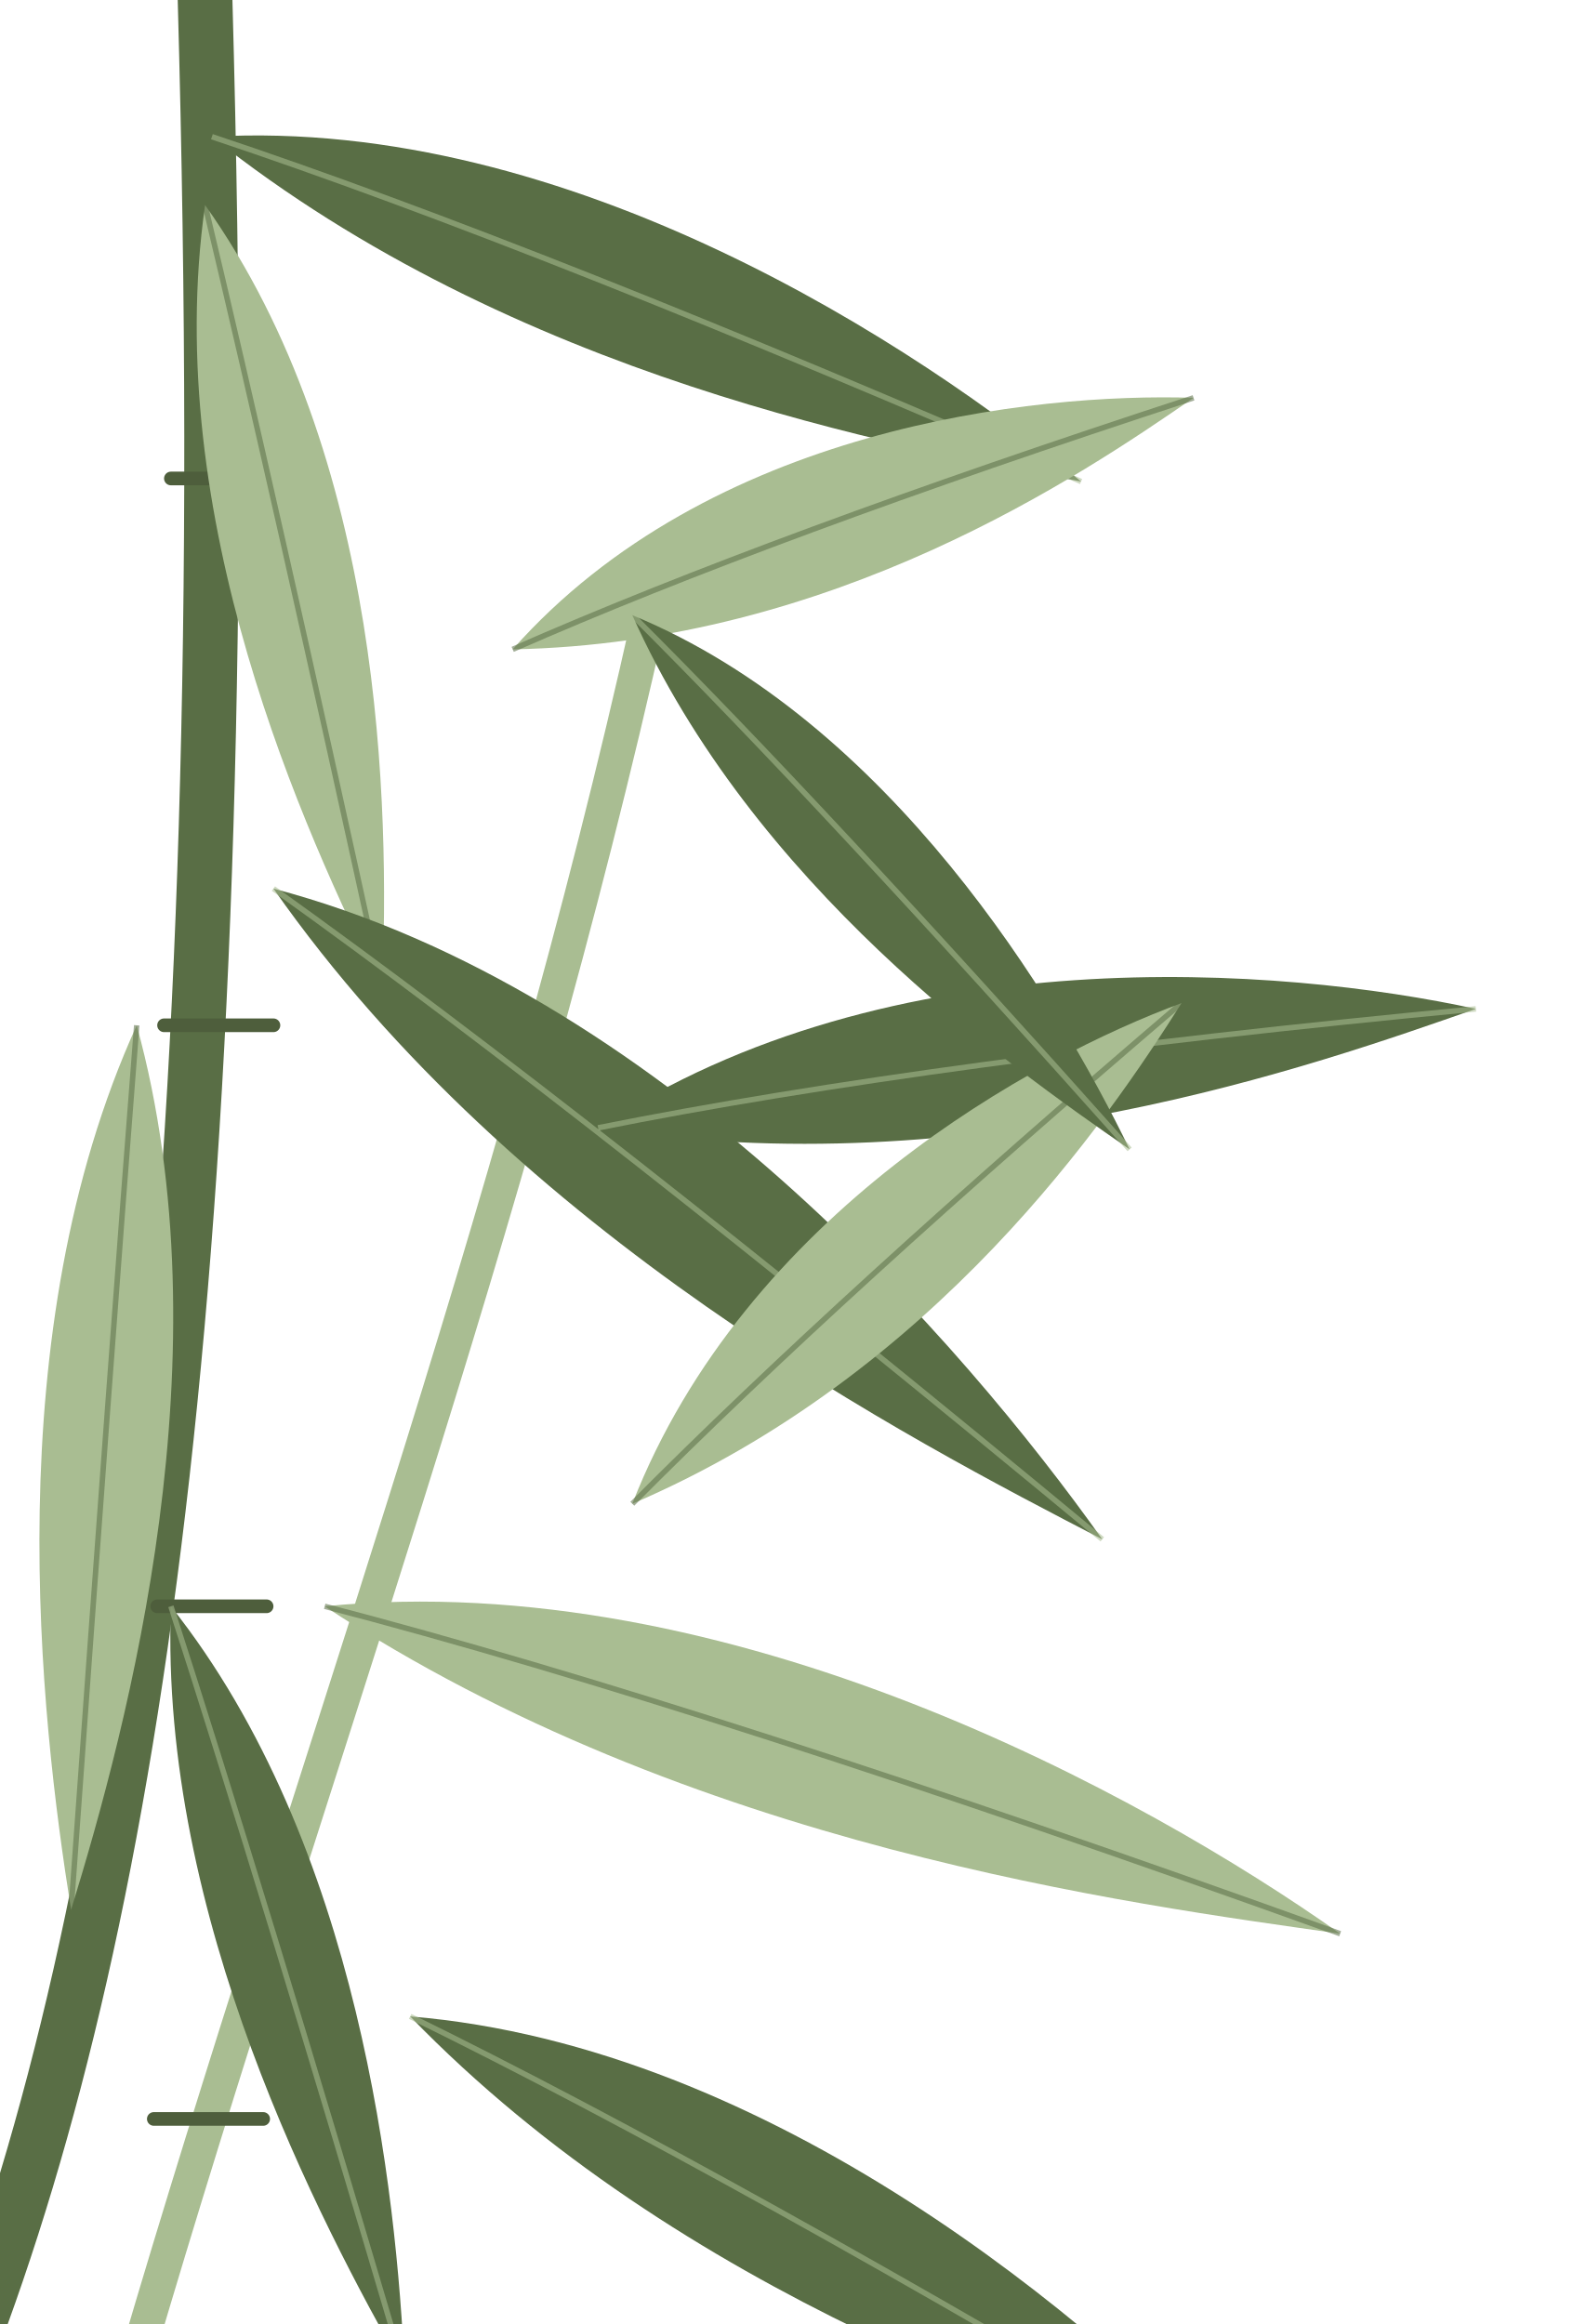
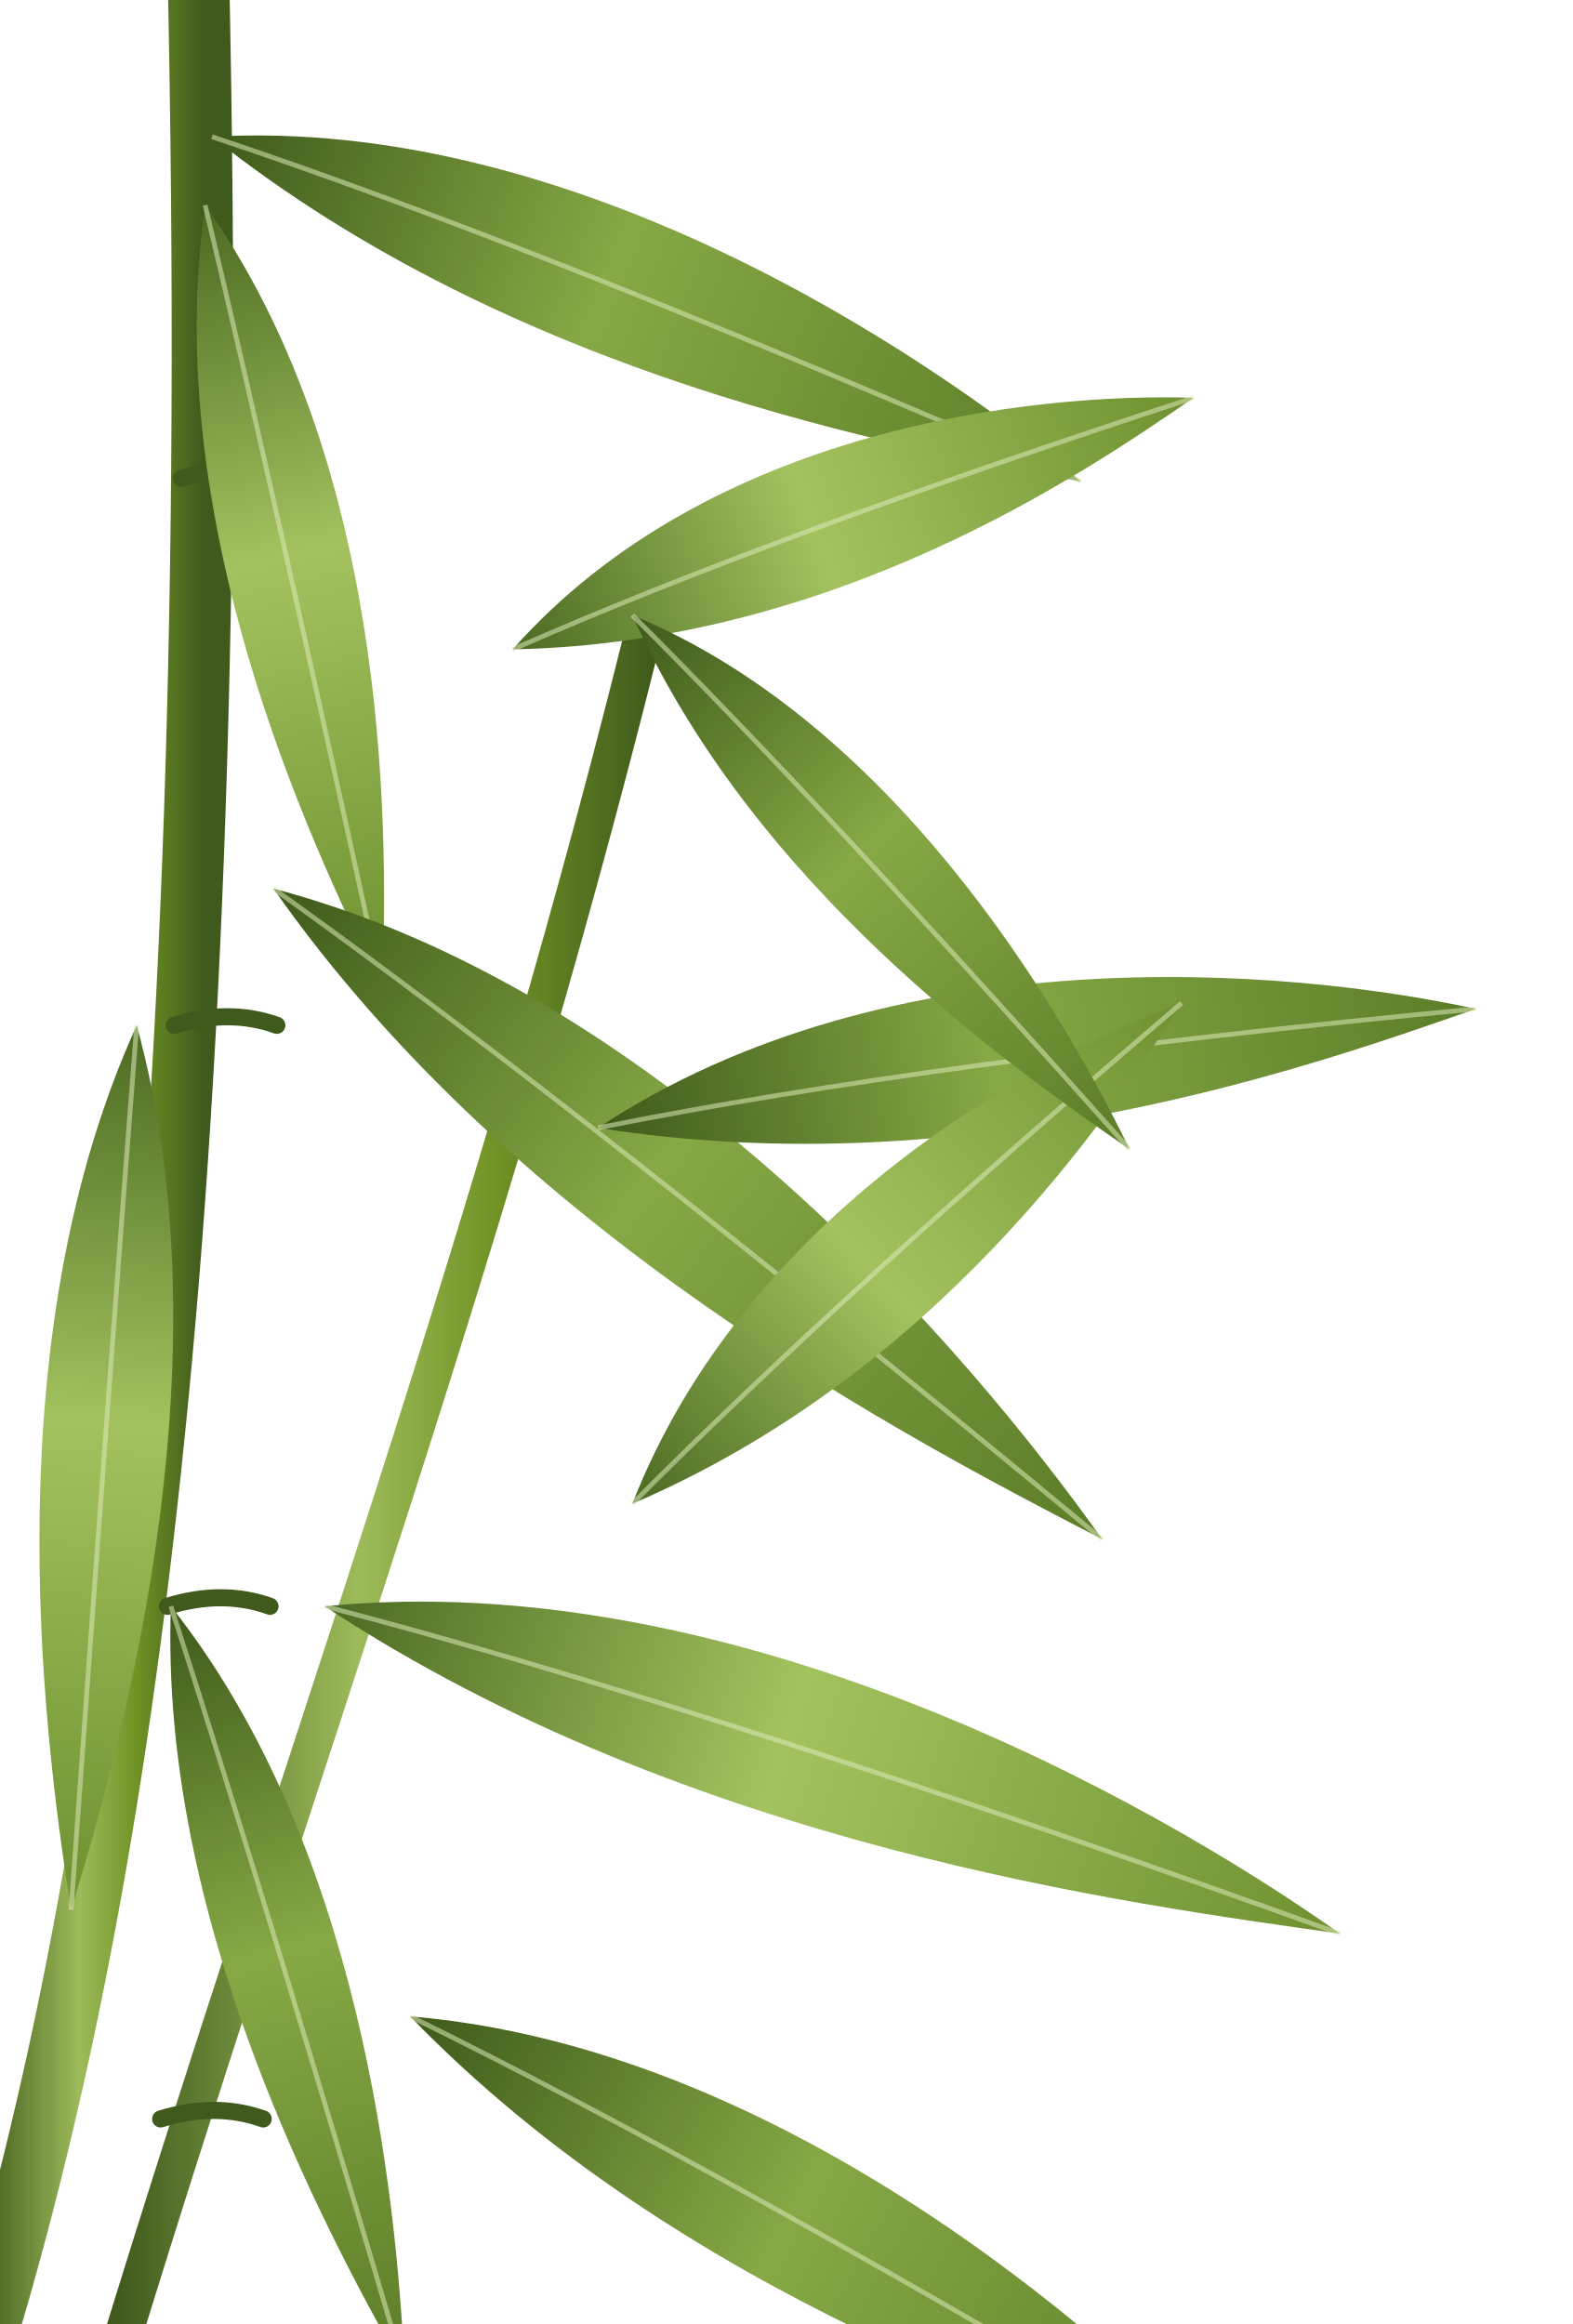
<svg xmlns="http://www.w3.org/2000/svg" viewBox="0 0 460 680" aria-hidden="true" focusable="false">
-   <path d="M-10 690 C 40 560 70 360 60 0" fill="none" stroke="#596E45" stroke-width="16" stroke-linecap="round" />
-   <path d="M40 690 C 90 520 150 360 190 180" fill="none" stroke="#A9BD92" stroke-width="10" stroke-linecap="round" />
-   <path d="M50 140 h32" stroke="#4E5E3C" stroke-width="4" stroke-linecap="round" />
-   <path d="M48 300 h32" stroke="#4E5E3C" stroke-width="4" stroke-linecap="round" />
-   <path d="M46 470 h32" stroke="#4E5E3C" stroke-width="4" stroke-linecap="round" />
-   <path d="M45 620 h32" stroke="#4E5E3C" stroke-width="4" stroke-linecap="round" />
-   <path d="M62.0 40.0 C150.5 110.4 262.3 130.7 316.3 140.9 C268.6 101.3 166.7 34.1 62.0 40.0Z" fill="#596E45" />
-   <path d="M62.0 40.0 Q158.6 72.2 316.3 140.9" fill="none" stroke="#A9BD92" stroke-opacity=".55" stroke-width="1.6" />
-   <path d="M60.0 60.0 C47.0 151.2 88.9 243.1 111.8 289.2 C114.0 236.4 112.3 133.7 60.0 60.0Z" fill="#A9BD92" />
-   <path d="M60.0 60.0 Q79.7 142.4 111.8 289.2" fill="none" stroke="#596E45" stroke-opacity=".55" stroke-width="1.6" />
-   <path d="M150.0 190.0 C243.9 188.2 316.3 139.1 349.2 116.4 C302.3 114.9 207.5 125.1 150.0 190.0Z" fill="#A9BD92" />
-   <path d="M150.0 190.0 Q225.7 156.7 349.2 116.4" fill="none" stroke="#596E45" stroke-opacity=".55" stroke-width="1.6" />
-   <path d="M80.0 260.0 C151.3 361.8 266.0 421.1 322.5 450.4 C282.0 393.4 192.9 289.8 80.0 260.0Z" fill="#596E45" />
-   <path d="M80.0 260.0 Q172.1 325.8 322.5 450.4" fill="none" stroke="#A9BD92" stroke-opacity=".55" stroke-width="1.6" />
-   <path d="M40.0 300.0 C-1.0 390.2 11.7 501.9 20.8 558.8 C37.6 504.2 66.4 396.1 40.0 300.0Z" fill="#A9BD92" />
-   <path d="M40.0 300.0 Q32.7 393.2 20.8 558.8" fill="none" stroke="#596E45" stroke-opacity=".55" stroke-width="1.6" />
-   <path d="M175.0 330.0 C284.6 347.5 385.1 311.5 431.8 295.2 C375.8 283.0 260.5 273.4 175.0 330.0Z" fill="#596E45" />
-   <path d="M175.0 330.0 Q272.6 310.4 431.8 295.2" fill="none" stroke="#A9BD92" stroke-opacity=".55" stroke-width="1.6" />
-   <path d="M95.0 470.0 C202.1 540.6 330.4 557.0 392.1 565.8 C334.9 525.4 213.7 458.2 95.0 470.0Z" fill="#A9BD92" />
-   <path d="M95.0 470.0 Q207.9 499.4 392.1 565.8" fill="none" stroke="#596E45" stroke-opacity=".55" stroke-width="1.6" />
-   <path d="M50.0 470.0 C46.7 561.1 93.4 649.7 118.4 693.9 C116.0 641.4 105.3 539.7 50.0 470.0Z" fill="#596E45" />
-   <path d="M50.0 470.0 Q76.0 550.4 118.4 693.9" fill="none" stroke="#A9BD92" stroke-opacity=".55" stroke-width="1.6" />
-   <path d="M185.0 440.0 C273.9 401.9 324.3 327.3 345.7 293.5 C302.8 309.3 218.2 355.1 185.0 440.0Z" fill="#A9BD92" />
-   <path d="M185.0 440.0 Q246.1 378.5 345.7 293.5" fill="none" stroke="#596E45" stroke-opacity=".55" stroke-width="1.6" />
-   <path d="M120.0 590.0 C199.5 672.1 310.3 708.0 364.3 725.7 C320.6 679.8 226.2 598.8 120.0 590.0Z" fill="#596E45" />
-   <path d="M120.0 590.0 Q212.8 635.5 364.3 725.7" fill="none" stroke="#A9BD92" stroke-opacity=".55" stroke-width="1.6" />
-   <path d="M185.0 180.0 C220.3 258.9 293.7 310.8 330.5 336.3 C309.2 292.5 260.4 211.1 185.0 180.0Z" fill="#596E45" />
-   <path d="M185.0 180.0 Q240.3 235.0 330.5 336.3" fill="none" stroke="#A9BD92" stroke-opacity=".55" stroke-width="1.6" />
+   <defs>
+     <linearGradient id="colmo" x1="0" x2="1">
+       <stop offset="0" stop-color="#3F5A1C" />
+       <stop offset=".45" stop-color="#9DBB5A" />
+       <stop offset=".7" stop-color="#719325" />
+       <stop offset="1" stop-color="#3F5A1C" />
+     </linearGradient>
+     <linearGradient id="f0" gradientUnits="userSpaceOnUse" x1="62" y1="40" x2="316" y2="141">
+       <stop offset="0" stop-color="#3E5A1A" />
+       <stop offset=".45" stop-color="#86A845" />
+       <stop offset="1" stop-color="#5C7D28" />
+     </linearGradient>
+     <linearGradient id="f1" gradientUnits="userSpaceOnUse" x1="60" y1="60" x2="112" y2="289">
+       <stop offset="0" stop-color="#4B6A22" />
+       <stop offset=".45" stop-color="#A3C25F" />
+       <stop offset="1" stop-color="#6E9030" />
+     </linearGradient>
+     <linearGradient id="f2" gradientUnits="userSpaceOnUse" x1="150" y1="190" x2="349" y2="116">
+       <stop offset="0" stop-color="#4B6A22" />
+       <stop offset=".45" stop-color="#A3C25F" />
+       <stop offset="1" stop-color="#6E9030" />
+     </linearGradient>
+     <linearGradient id="f3" gradientUnits="userSpaceOnUse" x1="80" y1="260" x2="322" y2="450">
+       <stop offset="0" stop-color="#3E5A1A" />
+       <stop offset=".45" stop-color="#86A845" />
+       <stop offset="1" stop-color="#5C7D28" />
+     </linearGradient>
+     <linearGradient id="f4" gradientUnits="userSpaceOnUse" x1="40" y1="300" x2="21" y2="559">
+       <stop offset="0" stop-color="#4B6A22" />
+       <stop offset=".45" stop-color="#A3C25F" />
+       <stop offset="1" stop-color="#6E9030" />
+     </linearGradient>
+     <linearGradient id="f5" gradientUnits="userSpaceOnUse" x1="175" y1="330" x2="432" y2="295">
+       <stop offset="0" stop-color="#3E5A1A" />
+       <stop offset=".45" stop-color="#86A845" />
+       <stop offset="1" stop-color="#5C7D28" />
+     </linearGradient>
+     <linearGradient id="f6" gradientUnits="userSpaceOnUse" x1="95" y1="470" x2="392" y2="566">
+       <stop offset="0" stop-color="#4B6A22" />
+       <stop offset=".45" stop-color="#A3C25F" />
+       <stop offset="1" stop-color="#6E9030" />
+     </linearGradient>
+     <linearGradient id="f7" gradientUnits="userSpaceOnUse" x1="50" y1="470" x2="118" y2="694">
+       <stop offset="0" stop-color="#3E5A1A" />
+       <stop offset=".45" stop-color="#86A845" />
+       <stop offset="1" stop-color="#5C7D28" />
+     </linearGradient>
+     <linearGradient id="f8" gradientUnits="userSpaceOnUse" x1="185" y1="440" x2="346" y2="293">
+       <stop offset="0" stop-color="#4B6A22" />
+       <stop offset=".45" stop-color="#A3C25F" />
+       <stop offset="1" stop-color="#6E9030" />
+     </linearGradient>
+     <linearGradient id="f9" gradientUnits="userSpaceOnUse" x1="120" y1="590" x2="364" y2="726">
+       <stop offset="0" stop-color="#3E5A1A" />
+       <stop offset=".45" stop-color="#86A845" />
+       <stop offset="1" stop-color="#5C7D28" />
+     </linearGradient>
+     <linearGradient id="f10" gradientUnits="userSpaceOnUse" x1="185" y1="180" x2="331" y2="336">
+       <stop offset="0" stop-color="#3E5A1A" />
+       <stop offset=".45" stop-color="#86A845" />
+       <stop offset="1" stop-color="#5C7D28" />
+     </linearGradient>
+   </defs>
+   <path d="M-6 690 C 34 560 66 360 58 -10" fill="none" stroke="url(#colmo)" stroke-width="18" stroke-linecap="round" />
+   <path d="M34 690 C 86 520 146 360 192 170" fill="none" stroke="url(#colmo)" stroke-width="11" stroke-linecap="round" />
+   <path d="M53 140 q16 -5 30 0" fill="none" stroke="#3F5A1C" stroke-width="5" stroke-linecap="round" />
+   <path d="M51 300 q16 -5 30 0" fill="none" stroke="#3F5A1C" stroke-width="5" stroke-linecap="round" />
+   <path d="M49 470 q16 -5 30 0" fill="none" stroke="#3F5A1C" stroke-width="5" stroke-linecap="round" />
+   <path d="M47 620 q16 -5 30 0" fill="none" stroke="#3F5A1C" stroke-width="5" stroke-linecap="round" />
+   <path d="M62.0 40.0 C150.5 110.4 262.3 130.7 316.3 140.9 C268.6 101.3 166.7 34.1 62.0 40.0Z" fill="url(#f0)" />
+   <path d="M62.0 40.0 Q158.6 72.2 316.3 140.9" fill="none" stroke="#DCE8B8" stroke-opacity=".55" stroke-width="1.4" />
+   <path d="M60.0 60.0 C47.0 151.2 88.9 243.1 111.8 289.2 C114.0 236.4 112.3 133.7 60.0 60.0Z" fill="url(#f1)" />
+   <path d="M60.0 60.0 Q79.7 142.4 111.8 289.2" fill="none" stroke="#DCE8B8" stroke-opacity=".55" stroke-width="1.4" />
+   <path d="M150.0 190.0 C243.9 188.2 316.3 139.1 349.2 116.4 C302.3 114.9 207.5 125.1 150.0 190.0Z" fill="url(#f2)" />
+   <path d="M150.0 190.0 Q225.7 156.7 349.2 116.4" fill="none" stroke="#DCE8B8" stroke-opacity=".55" stroke-width="1.4" />
+   <path d="M80.0 260.0 C151.3 361.8 266.0 421.1 322.5 450.4 C282.0 393.4 192.9 289.8 80.0 260.0Z" fill="url(#f3)" />
+   <path d="M80.0 260.0 Q172.1 325.8 322.5 450.4" fill="none" stroke="#DCE8B8" stroke-opacity=".55" stroke-width="1.4" />
+   <path d="M40.0 300.0 C-1.0 390.2 11.7 501.9 20.8 558.8 C37.6 504.2 66.4 396.1 40.0 300.0Z" fill="url(#f4)" />
+   <path d="M40.0 300.0 Q32.7 393.2 20.8 558.8" fill="none" stroke="#DCE8B8" stroke-opacity=".55" stroke-width="1.4" />
+   <path d="M175.0 330.0 C284.6 347.5 385.1 311.5 431.8 295.2 C375.8 283.0 260.5 273.4 175.0 330.0Z" fill="url(#f5)" />
+   <path d="M175.0 330.0 Q272.6 310.4 431.8 295.2" fill="none" stroke="#DCE8B8" stroke-opacity=".55" stroke-width="1.4" />
+   <path d="M95.0 470.0 C202.1 540.6 330.4 557.0 392.1 565.8 C334.9 525.4 213.7 458.2 95.0 470.0Z" fill="url(#f6)" />
+   <path d="M95.0 470.0 Q207.9 499.4 392.1 565.8" fill="none" stroke="#DCE8B8" stroke-opacity=".55" stroke-width="1.4" />
+   <path d="M50.0 470.0 C46.7 561.1 93.4 649.7 118.4 693.9 C116.0 641.4 105.3 539.7 50.0 470.0Z" fill="url(#f7)" />
+   <path d="M50.0 470.0 Q76.0 550.4 118.4 693.9" fill="none" stroke="#DCE8B8" stroke-opacity=".55" stroke-width="1.4" />
+   <path d="M185.0 440.0 C273.9 401.9 324.3 327.3 345.7 293.5 C302.8 309.3 218.2 355.1 185.0 440.0Z" fill="url(#f8)" />
+   <path d="M185.0 440.0 Q246.1 378.5 345.7 293.5" fill="none" stroke="#DCE8B8" stroke-opacity=".55" stroke-width="1.4" />
+   <path d="M120.0 590.0 C199.5 672.1 310.3 708.0 364.3 725.7 C320.6 679.8 226.2 598.8 120.0 590.0Z" fill="url(#f9)" />
+   <path d="M120.0 590.0 Q212.8 635.5 364.3 725.7" fill="none" stroke="#DCE8B8" stroke-opacity=".55" stroke-width="1.4" />
+   <path d="M185.0 180.0 C220.3 258.9 293.7 310.8 330.5 336.3 C309.2 292.5 260.4 211.1 185.0 180.0Z" fill="url(#f10)" />
+   <path d="M185.0 180.0 Q240.3 235.0 330.5 336.3" fill="none" stroke="#DCE8B8" stroke-opacity=".55" stroke-width="1.4" />
</svg>
